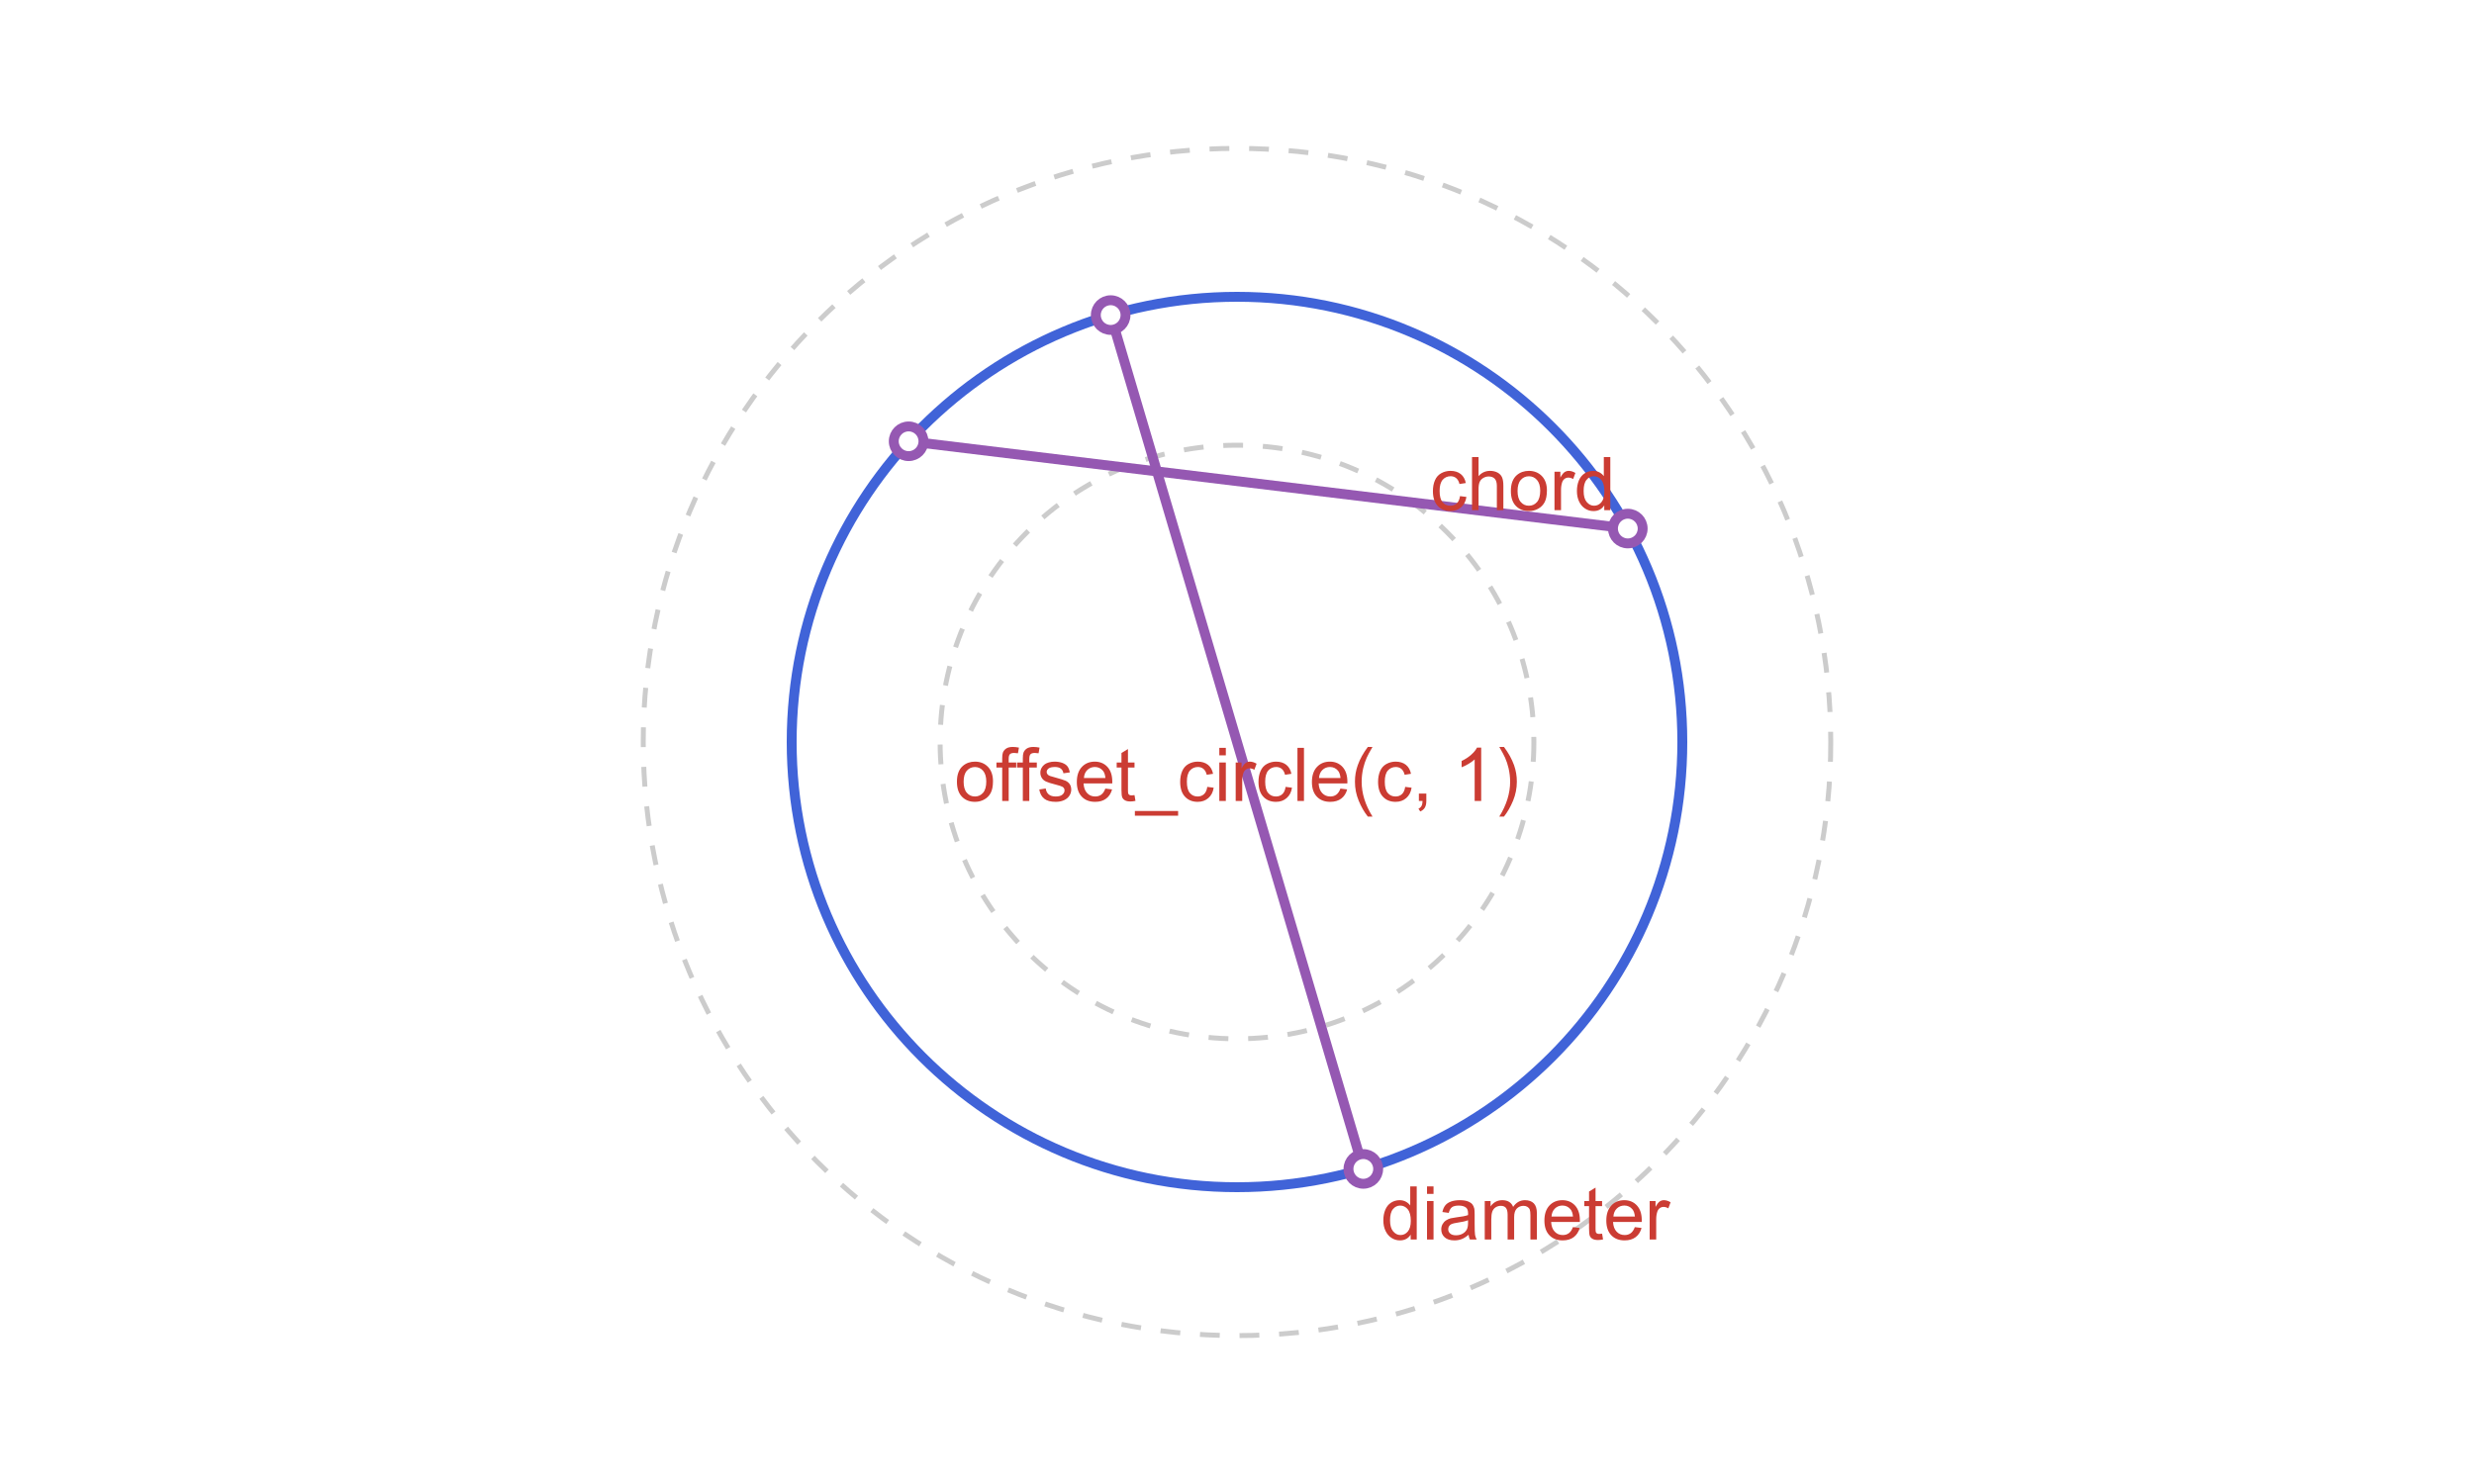
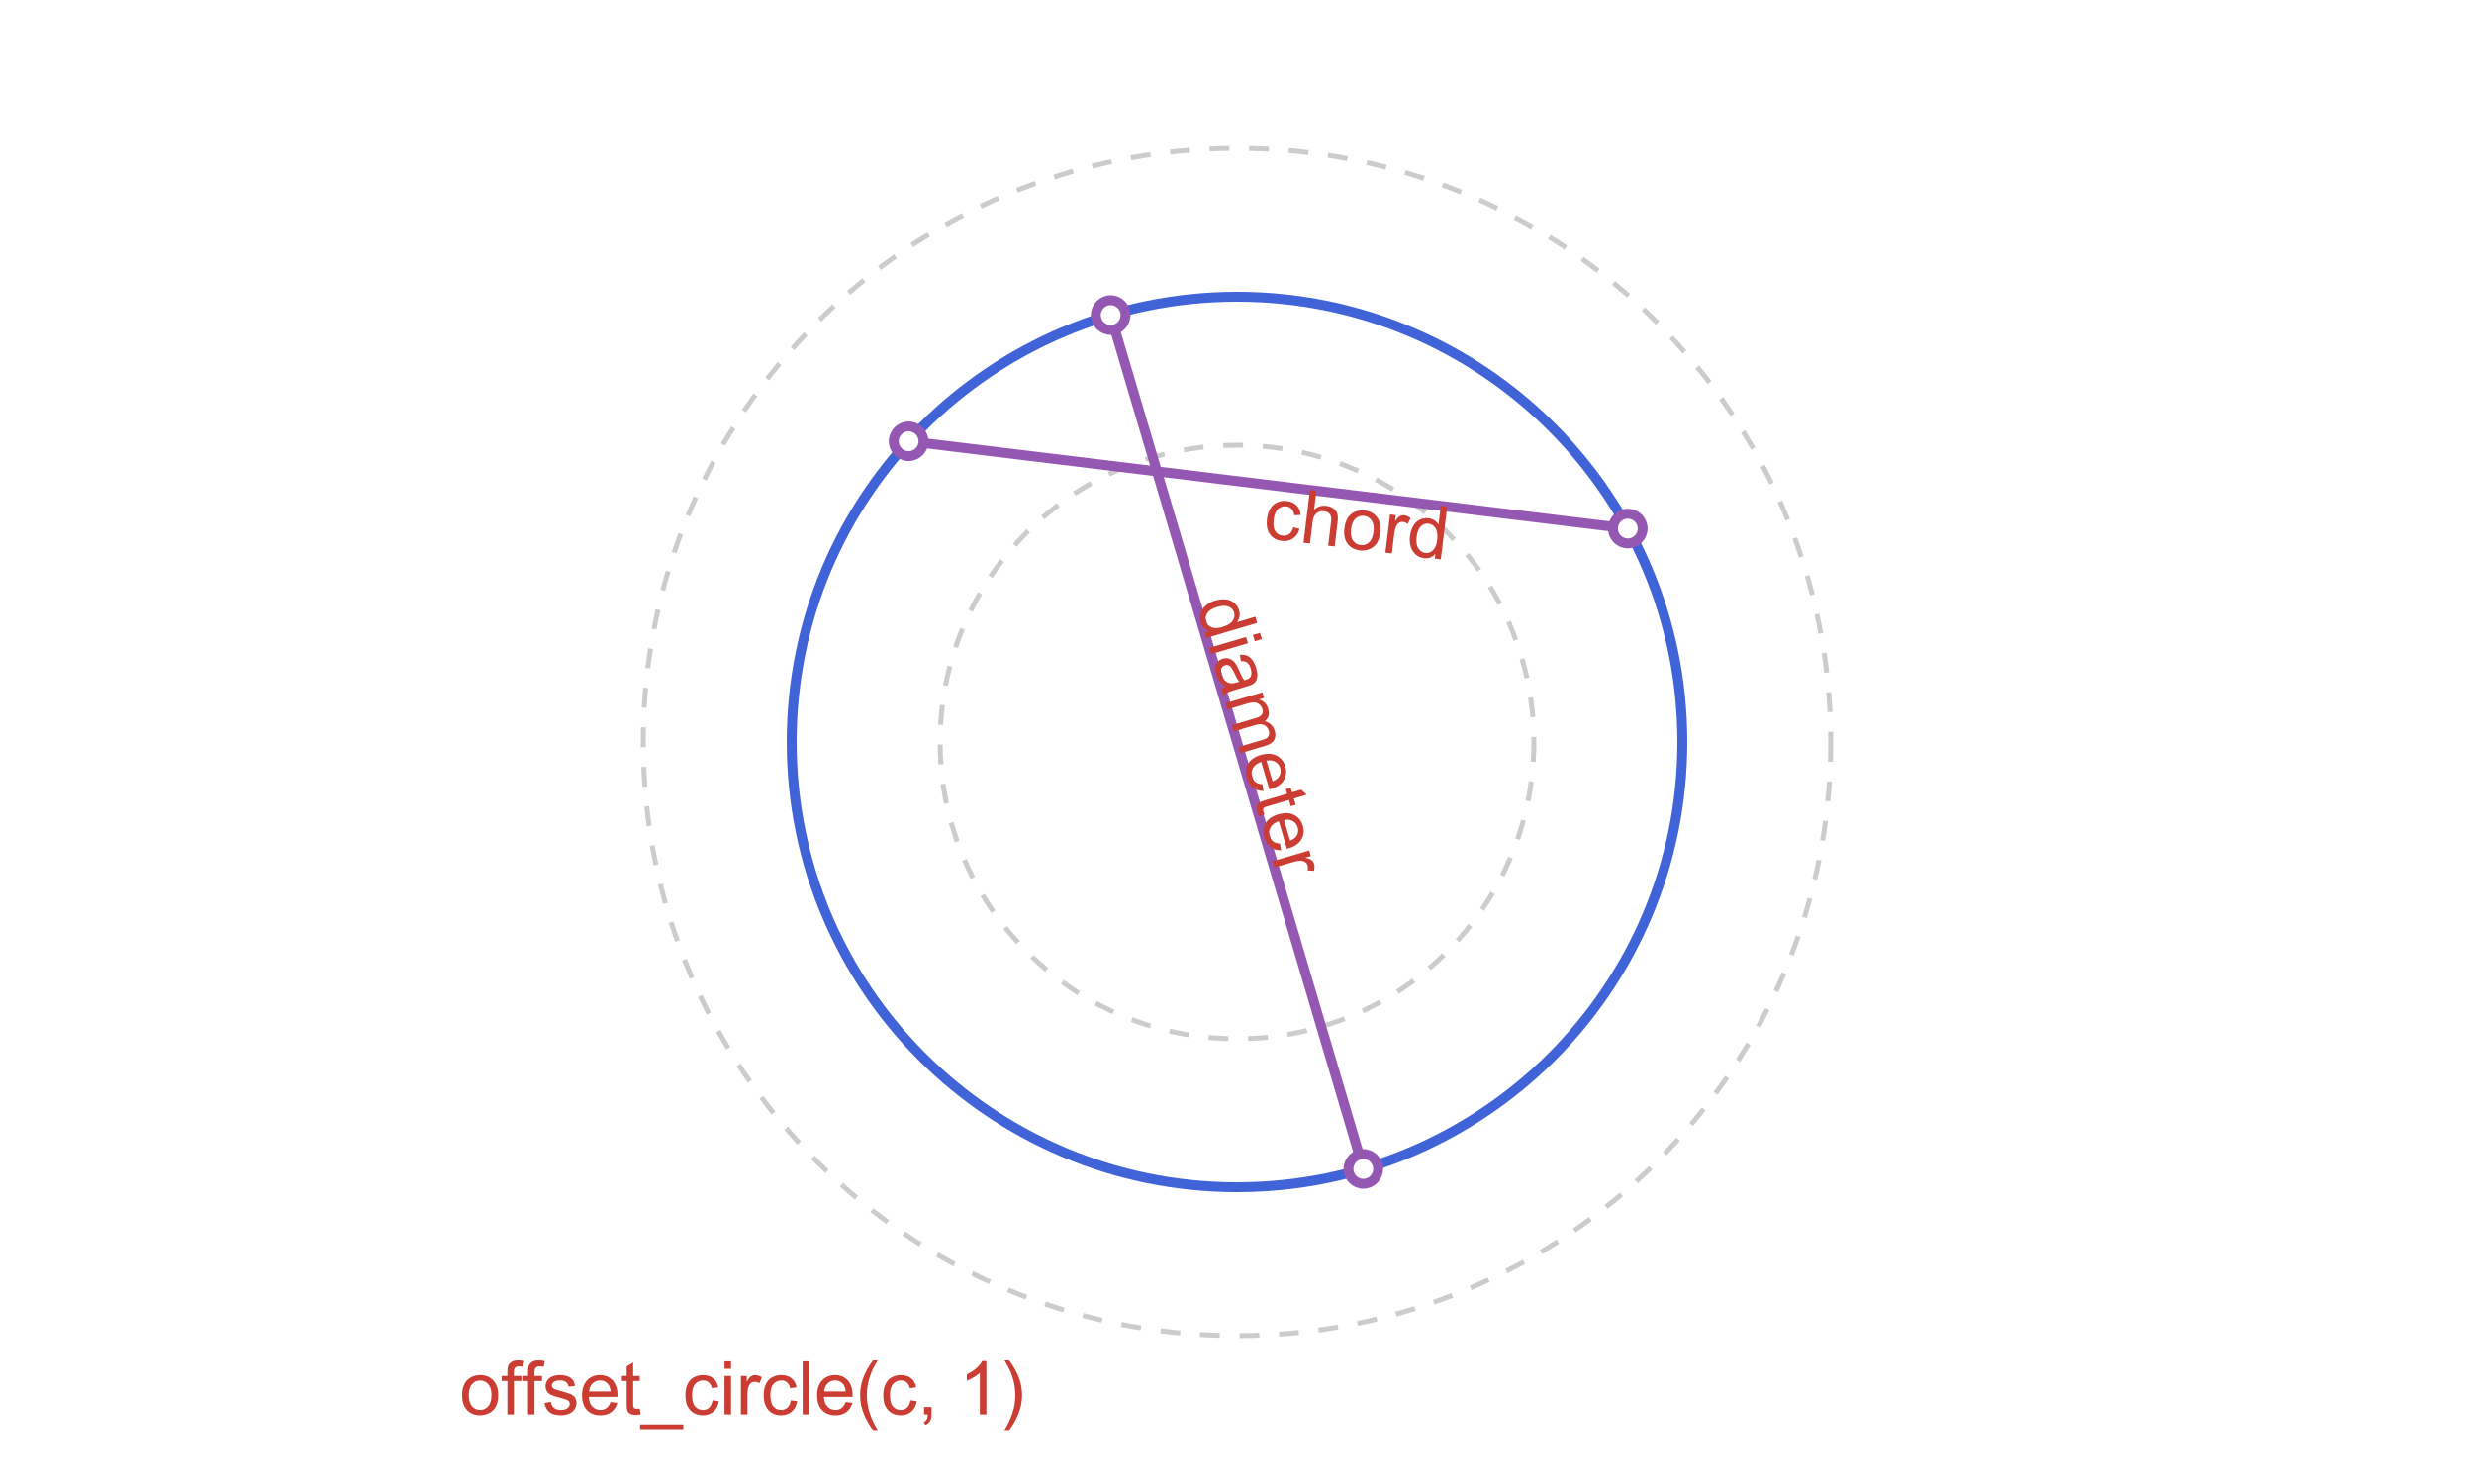
<svg xmlns="http://www.w3.org/2000/svg" xmlns:xlink="http://www.w3.org/1999/xlink" width="500" height="300" viewBox="0 0 500 300">
  <defs>
    <g>
      <g id="glyph-0-0">
+         <path d="M 6.363 -2.098 L 7.629 -1.773 C 7.379 -0.902 6.934 -0.254 6.297 0.176 C 5.652 0.605 4.91 0.77 4.074 0.672 C 3.012 0.543 2.203 0.098 1.648 -0.672 C 1.086 -1.441 0.887 -2.473 1.047 -3.762 C 1.145 -4.594 1.371 -5.305 1.727 -5.898 C 2.074 -6.488 2.551 -6.906 3.156 -7.152 C 3.758 -7.395 4.391 -7.477 5.059 -7.398 C 5.895 -7.293 6.555 -6.996 7.039 -6.512 C 7.516 -6.02 7.785 -5.379 7.844 -4.582 L 6.551 -4.539 C 6.488 -5.07 6.32 -5.488 6.047 -5.789 C 5.77 -6.086 5.414 -6.262 4.98 -6.316 C 4.32 -6.395 3.754 -6.223 3.285 -5.801 C 2.812 -5.379 2.516 -4.656 2.395 -3.633 C 2.266 -2.594 2.375 -1.816 2.719 -1.301 C 3.059 -0.781 3.547 -0.48 4.188 -0.406 C 4.699 -0.34 5.148 -0.445 5.531 -0.723 C 5.914 -0.992 6.191 -1.453 6.363 -2.098 Z M 6.363 -2.098 " />
+       </g>
+       <g id="glyph-0-1">
+         <path d="M 0.98 0.121 L 2.277 -10.539 L 3.586 -10.383 L 3.121 -6.555 C 3.812 -7.188 4.625 -7.449 5.562 -7.336 C 6.129 -7.266 6.613 -7.09 7.008 -6.816 C 7.402 -6.535 7.664 -6.188 7.801 -5.773 C 7.934 -5.352 7.957 -4.766 7.863 -4.012 L 7.27 0.883 L 5.961 0.723 L 6.555 -4.168 C 6.633 -4.82 6.551 -5.316 6.305 -5.648 C 6.055 -5.98 5.672 -6.176 5.156 -6.242 C 4.766 -6.285 4.387 -6.23 4.023 -6.074 C 3.656 -5.914 3.379 -5.672 3.195 -5.344 C 3.004 -5.016 2.875 -4.547 2.805 -3.945 L 2.289 0.277 Z M 0.98 0.121 " />
+       </g>
+       <g id="glyph-0-2">
+         <path d="M 0.965 -3.801 C 1.133 -5.227 1.66 -6.238 2.543 -6.832 C 3.273 -7.324 4.117 -7.512 5.074 -7.398 C 6.137 -7.266 6.961 -6.812 7.551 -6.035 C 8.137 -5.258 8.355 -4.254 8.211 -3.031 C 8.086 -2.035 7.844 -1.273 7.48 -0.742 C 7.109 -0.207 6.621 0.18 6.016 0.426 C 5.406 0.672 4.766 0.754 4.094 0.676 C 3.012 0.539 2.18 0.09 1.598 -0.684 C 1.016 -1.453 0.805 -2.492 0.965 -3.801 Z M 2.309 -3.637 C 2.188 -2.645 2.312 -1.879 2.684 -1.336 C 3.055 -0.789 3.566 -0.477 4.227 -0.402 C 4.871 -0.32 5.441 -0.5 5.934 -0.945 C 6.422 -1.383 6.73 -2.113 6.859 -3.129 C 6.973 -4.082 6.844 -4.832 6.469 -5.379 C 6.094 -5.922 5.582 -6.23 4.941 -6.312 C 4.285 -6.391 3.715 -6.215 3.223 -5.777 C 2.73 -5.34 2.426 -4.625 2.309 -3.637 Z M 2.309 -3.637 " />
+       </g>
+       <g id="glyph-0-3">
+         <path d="M 0.969 0.117 L 1.906 -7.605 L 3.082 -7.461 L 2.941 -6.289 C 3.309 -6.797 3.629 -7.125 3.902 -7.273 C 4.176 -7.414 4.465 -7.469 4.777 -7.434 C 5.215 -7.375 5.648 -7.18 6.07 -6.848 L 5.473 -5.688 C 5.176 -5.914 4.867 -6.047 4.547 -6.09 C 4.258 -6.121 3.988 -6.066 3.742 -5.922 C 3.492 -5.777 3.301 -5.559 3.172 -5.266 C 2.965 -4.816 2.832 -4.316 2.766 -3.766 L 2.277 0.277 Z M 0.969 0.117 " />
+       </g>
+       <g id="glyph-0-4">
+         <path d="M 5.992 0.727 L 6.109 -0.246 C 5.523 0.457 4.758 0.75 3.812 0.641 C 3.191 0.562 2.645 0.328 2.172 -0.074 C 1.695 -0.477 1.352 -1 1.145 -1.641 C 0.934 -2.281 0.879 -2.996 0.977 -3.793 C 1.066 -4.559 1.281 -5.242 1.617 -5.844 C 1.949 -6.438 2.391 -6.871 2.949 -7.145 C 3.5 -7.414 4.094 -7.512 4.73 -7.438 C 5.191 -7.375 5.594 -7.227 5.938 -6.992 C 6.273 -6.75 6.539 -6.461 6.734 -6.117 L 7.199 -9.941 L 8.5 -9.785 L 7.207 0.875 Z M 2.32 -3.629 C 2.199 -2.637 2.316 -1.871 2.676 -1.332 C 3.031 -0.789 3.496 -0.488 4.066 -0.422 C 4.637 -0.352 5.148 -0.523 5.605 -0.945 C 6.062 -1.359 6.352 -2.051 6.469 -3.016 C 6.594 -4.07 6.48 -4.871 6.137 -5.414 C 5.785 -5.957 5.316 -6.266 4.723 -6.34 C 4.141 -6.41 3.625 -6.23 3.18 -5.805 C 2.73 -5.375 2.445 -4.648 2.32 -3.629 Z M 2.32 -3.629 " />
+       </g>
+       <g id="glyph-1-0">
+         <path d="M 1.711 5.789 L 2.652 5.508 C 1.77 5.254 1.195 4.668 0.926 3.75 C 0.75 3.156 0.75 2.559 0.934 1.965 C 1.109 1.367 1.453 0.848 1.961 0.402 C 2.465 -0.047 3.102 -0.383 3.867 -0.609 C 4.609 -0.828 5.32 -0.902 6.004 -0.836 C 6.68 -0.766 7.254 -0.531 7.727 -0.133 C 8.195 0.27 8.523 0.773 8.707 1.391 C 8.84 1.836 8.863 2.266 8.777 2.672 C 8.691 3.078 8.527 3.438 8.289 3.75 L 11.984 2.656 L 12.355 3.914 L 2.059 6.961 Z M 4.254 0.691 C 3.297 0.973 2.641 1.383 2.289 1.926 C 1.934 2.469 1.836 3.016 2 3.562 C 2.16 4.113 2.527 4.516 3.094 4.77 C 3.66 5.02 4.406 5.008 5.336 4.738 C 6.355 4.434 7.047 4.016 7.406 3.484 C 7.766 2.949 7.859 2.395 7.695 1.816 C 7.523 1.254 7.156 0.852 6.59 0.613 C 6.016 0.367 5.238 0.395 4.254 0.691 Z M 4.254 0.691 " />
+       </g>
+       <g id="glyph-1-1">
+         <path d="M 9.125 -1.66 L 10.578 -2.09 L 10.953 -0.828 L 9.5 -0.395 Z M 0.281 0.957 L 7.742 -1.25 L 8.117 0.012 L 0.656 2.219 Z M 0.281 0.957 " />
+       </g>
+       <g id="glyph-1-2">
+         <path d="M 2.641 5.543 C 2.102 5.191 1.688 4.82 1.398 4.438 C 1.105 4.051 0.887 3.613 0.738 3.117 C 0.496 2.297 0.508 1.605 0.781 1.051 C 1.047 0.488 1.496 0.121 2.121 -0.062 C 2.484 -0.168 2.84 -0.184 3.195 -0.105 C 3.543 -0.031 3.852 0.113 4.113 0.328 C 4.375 0.543 4.602 0.805 4.797 1.117 C 4.934 1.344 5.109 1.699 5.32 2.184 C 5.742 3.164 6.109 3.871 6.422 4.309 C 6.594 4.258 6.703 4.23 6.754 4.219 C 7.266 4.066 7.594 3.84 7.738 3.539 C 7.926 3.129 7.926 2.605 7.738 1.973 C 7.562 1.375 7.328 0.965 7.039 0.746 C 6.742 0.52 6.312 0.422 5.746 0.445 L 5.551 -0.84 C 6.105 -0.879 6.586 -0.82 6.992 -0.664 C 7.391 -0.5 7.754 -0.207 8.074 0.23 C 8.395 0.66 8.648 1.199 8.84 1.844 C 9.027 2.48 9.105 3.02 9.074 3.465 C 9.039 3.902 8.938 4.25 8.77 4.508 C 8.594 4.758 8.348 4.977 8.027 5.156 C 7.824 5.262 7.441 5.398 6.879 5.566 L 5.191 6.062 C 4.016 6.41 3.277 6.656 2.984 6.805 C 2.688 6.945 2.422 7.141 2.188 7.387 L 1.797 6.066 C 2.016 5.855 2.297 5.684 2.641 5.543 Z M 5.434 4.602 C 5.105 4.195 4.742 3.555 4.344 2.68 C 4.109 2.18 3.918 1.84 3.762 1.652 C 3.605 1.465 3.418 1.336 3.203 1.273 C 2.988 1.207 2.773 1.211 2.555 1.277 C 2.215 1.375 1.969 1.582 1.824 1.906 C 1.672 2.227 1.672 2.637 1.82 3.129 C 1.961 3.613 2.195 4.012 2.523 4.332 C 2.848 4.645 3.223 4.84 3.645 4.91 C 3.969 4.961 4.41 4.902 4.969 4.738 Z M 5.434 4.602 " />
+       </g>
+       <g id="glyph-1-3">
+         <path d="M 0.281 0.949 L 7.738 -1.258 L 8.074 -0.129 L 7.027 0.184 C 7.457 0.305 7.844 0.531 8.184 0.855 C 8.52 1.176 8.762 1.586 8.91 2.086 C 9.07 2.637 9.09 3.121 8.969 3.543 C 8.84 3.961 8.594 4.305 8.227 4.578 C 9.273 4.906 9.934 5.547 10.215 6.496 C 10.43 7.234 10.395 7.863 10.105 8.383 C 9.812 8.898 9.242 9.285 8.391 9.539 L 3.27 11.055 L 2.898 9.797 L 7.598 8.406 C 8.102 8.254 8.453 8.105 8.652 7.961 C 8.848 7.809 8.984 7.605 9.059 7.355 C 9.129 7.098 9.121 6.828 9.039 6.539 C 8.879 6.012 8.574 5.625 8.125 5.387 C 7.672 5.141 7.062 5.133 6.301 5.363 L 1.965 6.645 L 1.59 5.379 L 6.438 3.945 C 6.996 3.773 7.387 3.547 7.609 3.262 C 7.828 2.969 7.871 2.59 7.734 2.129 C 7.625 1.77 7.434 1.469 7.16 1.223 C 6.883 0.977 6.543 0.84 6.145 0.809 C 5.742 0.777 5.203 0.863 4.523 1.066 L 0.656 2.211 Z M 0.281 0.949 " />
+       </g>
+       <g id="glyph-1-4">
+         <path d="M 4.191 5.344 L 4.418 6.699 C 3.59 6.715 2.883 6.508 2.301 6.078 C 1.711 5.641 1.289 4.992 1.039 4.129 C 0.711 3.035 0.793 2.07 1.277 1.234 C 1.762 0.398 2.609 -0.195 3.82 -0.559 C 5.074 -0.926 6.141 -0.891 7.027 -0.453 C 7.91 -0.012 8.508 0.719 8.812 1.754 C 9.109 2.746 9.012 3.664 8.52 4.5 C 8.027 5.332 7.164 5.93 5.934 6.297 C 5.855 6.316 5.742 6.348 5.594 6.387 L 3.949 0.824 C 3.145 1.109 2.586 1.527 2.273 2.074 C 1.961 2.621 1.895 3.203 2.078 3.828 C 2.215 4.289 2.453 4.648 2.797 4.906 C 3.133 5.16 3.598 5.309 4.191 5.344 Z M 5.008 0.59 L 6.242 4.754 C 6.848 4.508 7.273 4.211 7.512 3.859 C 7.879 3.309 7.965 2.715 7.777 2.074 C 7.602 1.492 7.266 1.059 6.762 0.781 C 6.254 0.5 5.668 0.438 5.008 0.59 Z M 5.008 0.59 " />
+       </g>
+       <g id="glyph-1-5">
+         <path d="M 2.227 3.375 L 1.164 3.887 C 0.98 3.551 0.848 3.246 0.77 2.965 C 0.629 2.504 0.598 2.125 0.672 1.832 C 0.738 1.535 0.875 1.301 1.086 1.129 C 1.289 0.953 1.773 0.754 2.535 0.535 L 6.824 -0.734 L 6.551 -1.664 L 7.535 -1.953 L 7.809 -1.027 L 9.656 -1.574 L 10.785 -0.539 L 8.18 0.23 L 8.555 1.5 L 7.574 1.793 L 7.195 0.523 L 2.836 1.812 C 2.473 1.914 2.246 2.004 2.156 2.082 C 2.066 2.152 2.004 2.25 1.977 2.371 C 1.941 2.488 1.957 2.641 2.016 2.832 C 2.055 2.969 2.125 3.152 2.227 3.375 Z M 2.227 3.375 " />
+       </g>
+       <g id="glyph-1-6">
+         <path d="M 0.277 0.934 L 7.734 -1.273 L 8.07 -0.133 L 6.941 0.199 C 7.555 0.332 7.98 0.496 8.223 0.695 C 8.461 0.887 8.629 1.133 8.719 1.43 C 8.844 1.855 8.836 2.328 8.695 2.852 L 7.395 2.762 C 7.484 2.395 7.484 2.059 7.395 1.754 C 7.309 1.473 7.148 1.25 6.922 1.082 C 6.688 0.91 6.414 0.82 6.094 0.816 C 5.602 0.805 5.086 0.883 4.555 1.043 L 0.648 2.199 Z M 0.277 0.934 " />
+       </g>
+       <g id="glyph-2-0">
+         <path d="M 0.5 -3.891 C 0.496 -5.328 0.898 -6.395 1.699 -7.09 C 2.367 -7.664 3.18 -7.949 4.145 -7.953 C 5.211 -7.949 6.086 -7.602 6.766 -6.902 C 7.441 -6.199 7.781 -5.23 7.785 -4 C 7.781 -2.996 7.629 -2.207 7.332 -1.637 C 7.027 -1.059 6.594 -0.613 6.023 -0.301 C 5.449 0.02 4.82 0.176 4.145 0.176 C 3.051 0.176 2.172 -0.172 1.504 -0.871 C 0.832 -1.566 0.496 -2.574 0.5 -3.891 Z M 1.852 -3.891 C 1.852 -2.891 2.066 -2.141 2.504 -1.648 C 2.934 -1.148 3.48 -0.902 4.145 -0.906 C 4.793 -0.902 5.34 -1.152 5.777 -1.652 C 6.211 -2.152 6.426 -2.91 6.43 -3.934 C 6.426 -4.891 6.207 -5.621 5.773 -6.117 C 5.336 -6.613 4.793 -6.859 4.145 -6.863 C 3.48 -6.859 2.934 -6.613 2.504 -6.121 C 2.066 -5.625 1.852 -4.883 1.852 -3.891 Z M 1.852 -3.891 " />
+       </g>
+       <g id="glyph-2-1">
+         <path d="M 1.305 0 L 1.305 -6.754 L 0.141 -6.754 L 0.141 -7.777 L 1.305 -7.777 L 1.305 -8.605 C 1.301 -9.125 1.348 -9.512 1.441 -9.77 C 1.566 -10.105 1.789 -10.383 2.113 -10.602 C 2.43 -10.812 2.879 -10.922 3.457 -10.922 C 3.828 -10.922 4.238 -10.875 4.688 -10.789 L 4.488 -9.641 C 4.215 -9.684 3.957 -9.707 3.715 -9.711 C 3.312 -9.707 3.027 -9.621 2.863 -9.453 C 2.695 -9.281 2.613 -8.965 2.613 -8.496 L 2.613 -7.777 L 4.133 -7.777 L 4.133 -6.754 L 2.613 -6.754 L 2.613 0 Z M 1.305 0 " />
+       </g>
+       <g id="glyph-2-2">
+         <path d="M 0.461 -2.32 L 1.766 -2.527 C 1.836 -2 2.039 -1.602 2.375 -1.324 C 2.707 -1.043 3.176 -0.902 3.781 -0.906 C 4.383 -0.902 4.832 -1.027 5.125 -1.277 C 5.418 -1.523 5.566 -1.812 5.566 -2.145 C 5.566 -2.441 5.438 -2.676 5.18 -2.848 C 4.996 -2.965 4.547 -3.113 3.832 -3.297 C 2.863 -3.539 2.191 -3.75 1.816 -3.93 C 1.441 -4.105 1.156 -4.352 0.969 -4.668 C 0.773 -4.98 0.68 -5.328 0.68 -5.711 C 0.68 -6.059 0.758 -6.379 0.918 -6.676 C 1.074 -6.965 1.289 -7.211 1.566 -7.414 C 1.77 -7.562 2.051 -7.691 2.406 -7.797 C 2.758 -7.898 3.137 -7.949 3.547 -7.953 C 4.152 -7.949 4.688 -7.863 5.152 -7.688 C 5.609 -7.512 5.949 -7.273 6.172 -6.977 C 6.391 -6.676 6.543 -6.273 6.629 -5.773 L 5.34 -5.594 C 5.277 -5.992 5.109 -6.305 4.828 -6.531 C 4.547 -6.754 4.148 -6.867 3.641 -6.871 C 3.031 -6.867 2.602 -6.766 2.344 -6.57 C 2.086 -6.367 1.957 -6.133 1.957 -5.867 C 1.957 -5.691 2.008 -5.539 2.117 -5.406 C 2.219 -5.262 2.387 -5.145 2.621 -5.055 C 2.75 -5.004 3.141 -4.891 3.785 -4.719 C 4.719 -4.465 5.367 -4.262 5.738 -4.105 C 6.105 -3.945 6.395 -3.715 6.605 -3.414 C 6.812 -3.109 6.918 -2.734 6.922 -2.285 C 6.918 -1.844 6.789 -1.43 6.535 -1.043 C 6.277 -0.652 5.91 -0.352 5.426 -0.141 C 4.941 0.07 4.395 0.176 3.785 0.176 C 2.773 0.176 2 -0.031 1.473 -0.453 C 0.941 -0.871 0.605 -1.496 0.461 -2.32 Z M 0.461 -2.32 " />
+       </g>
+       <g id="glyph-2-3">
+         <path d="M 6.312 -2.504 L 7.676 -2.336 C 7.457 -1.535 7.059 -0.918 6.48 -0.48 C 5.898 -0.043 5.156 0.176 4.254 0.176 C 3.113 0.176 2.211 -0.172 1.547 -0.875 C 0.883 -1.57 0.551 -2.555 0.551 -3.824 C 0.551 -5.129 0.887 -6.145 1.559 -6.867 C 2.23 -7.59 3.105 -7.949 4.184 -7.953 C 5.223 -7.949 6.07 -7.598 6.73 -6.891 C 7.387 -6.18 7.715 -5.184 7.719 -3.902 C 7.715 -3.824 7.715 -3.707 7.711 -3.551 L 1.91 -3.551 C 1.957 -2.695 2.199 -2.039 2.637 -1.586 C 3.07 -1.129 3.609 -0.902 4.262 -0.906 C 4.742 -0.902 5.156 -1.031 5.5 -1.289 C 5.84 -1.543 6.109 -1.945 6.312 -2.504 Z M 1.984 -4.637 L 6.328 -4.637 C 6.27 -5.285 6.102 -5.777 5.828 -6.109 C 5.406 -6.613 4.863 -6.867 4.195 -6.871 C 3.59 -6.867 3.078 -6.664 2.668 -6.262 C 2.254 -5.855 2.027 -5.312 1.984 -4.637 Z M 1.984 -4.637 " />
+       </g>
+       <g id="glyph-2-4">
+         <path d="M 3.867 -1.18 L 4.059 -0.016 C 3.684 0.062 3.352 0.098 3.062 0.102 C 2.582 0.098 2.211 0.027 1.949 -0.125 C 1.684 -0.273 1.496 -0.473 1.391 -0.719 C 1.281 -0.965 1.23 -1.484 1.23 -2.277 L 1.23 -6.754 L 0.266 -6.754 L 0.266 -7.777 L 1.23 -7.777 L 1.23 -9.703 L 2.543 -10.496 L 2.543 -7.777 L 3.867 -7.777 L 3.867 -6.754 L 2.543 -6.754 L 2.543 -2.203 C 2.543 -1.828 2.562 -1.586 2.609 -1.48 C 2.652 -1.371 2.73 -1.285 2.836 -1.223 C 2.941 -1.156 3.09 -1.125 3.289 -1.129 C 3.43 -1.125 3.625 -1.141 3.867 -1.18 Z M 3.867 -1.18 " />
+       </g>
+       <g id="glyph-2-5">
+         <path d="M -0.227 2.98 L -0.227 2.027 L 8.512 2.027 L 8.512 2.98 Z M -0.227 2.98 " />
+       </g>
+       <g id="glyph-2-6">
        <path d="M 6.062 -2.848 L 7.359 -2.68 C 7.219 -1.781 6.855 -1.082 6.273 -0.582 C 5.688 -0.074 4.973 0.176 4.125 0.176 C 3.059 0.176 2.199 -0.172 1.555 -0.867 C 0.906 -1.562 0.586 -2.559 0.586 -3.859 C 0.586 -4.699 0.723 -5.434 1.004 -6.062 C 1.277 -6.691 1.703 -7.164 2.273 -7.48 C 2.844 -7.793 3.461 -7.949 4.133 -7.953 C 4.973 -7.949 5.664 -7.738 6.203 -7.312 C 6.738 -6.883 7.082 -6.273 7.234 -5.492 L 5.953 -5.297 C 5.832 -5.816 5.613 -6.207 5.305 -6.473 C 4.992 -6.734 4.621 -6.867 4.184 -6.871 C 3.52 -6.867 2.977 -6.629 2.562 -6.156 C 2.145 -5.676 1.938 -4.922 1.941 -3.898 C 1.938 -2.848 2.137 -2.09 2.539 -1.617 C 2.938 -1.141 3.461 -0.902 4.109 -0.906 C 4.625 -0.902 5.059 -1.062 5.406 -1.383 C 5.75 -1.699 5.969 -2.188 6.062 -2.848 Z M 6.062 -2.848 " />
      </g>
-       <g id="glyph-0-1">
-         <path d="M 0.988 0 L 0.988 -10.738 L 2.309 -10.738 L 2.309 -6.883 C 2.922 -7.594 3.695 -7.949 4.637 -7.953 C 5.207 -7.949 5.707 -7.836 6.137 -7.613 C 6.559 -7.383 6.863 -7.07 7.047 -6.672 C 7.23 -6.27 7.324 -5.688 7.324 -4.93 L 7.324 0 L 6.008 0 L 6.008 -4.93 C 6.004 -5.586 5.863 -6.066 5.578 -6.367 C 5.289 -6.668 4.883 -6.82 4.367 -6.82 C 3.973 -6.82 3.605 -6.719 3.262 -6.516 C 2.914 -6.312 2.668 -6.035 2.527 -5.691 C 2.379 -5.34 2.309 -4.863 2.309 -4.254 L 2.309 0 Z M 0.988 0 " />
+       <g id="glyph-2-7">
+         <path d="M 0.996 -9.223 L 0.996 -10.738 L 2.312 -10.738 L 2.312 -9.223 Z M 0.996 0 L 0.996 -7.777 L 2.312 -7.777 L 2.312 0 Z M 0.996 0 " />
      </g>
-       <g id="glyph-0-2">
-         <path d="M 0.5 -3.891 C 0.496 -5.328 0.898 -6.395 1.699 -7.09 C 2.367 -7.664 3.18 -7.949 4.145 -7.953 C 5.211 -7.949 6.086 -7.602 6.766 -6.902 C 7.441 -6.199 7.781 -5.23 7.785 -4 C 7.781 -2.996 7.629 -2.207 7.332 -1.637 C 7.027 -1.059 6.594 -0.613 6.023 -0.301 C 5.449 0.02 4.82 0.176 4.145 0.176 C 3.051 0.176 2.172 -0.172 1.504 -0.871 C 0.832 -1.566 0.496 -2.574 0.5 -3.891 Z M 1.852 -3.891 C 1.852 -2.891 2.066 -2.141 2.504 -1.648 C 2.934 -1.148 3.48 -0.902 4.145 -0.906 C 4.793 -0.902 5.34 -1.152 5.777 -1.652 C 6.211 -2.152 6.426 -2.91 6.43 -3.934 C 6.426 -4.891 6.207 -5.621 5.773 -6.117 C 5.336 -6.613 4.793 -6.859 4.145 -6.863 C 3.48 -6.859 2.934 -6.613 2.504 -6.121 C 2.066 -5.625 1.852 -4.883 1.852 -3.891 Z M 1.852 -3.891 " />
-       </g>
-       <g id="glyph-0-3">
+       <g id="glyph-2-8">
        <path d="M 0.973 0 L 0.973 -7.777 L 2.16 -7.777 L 2.16 -6.598 C 2.461 -7.148 2.738 -7.512 2.996 -7.688 C 3.25 -7.863 3.535 -7.949 3.844 -7.953 C 4.289 -7.949 4.738 -7.809 5.199 -7.531 L 4.746 -6.305 C 4.422 -6.496 4.098 -6.59 3.781 -6.594 C 3.488 -6.59 3.23 -6.504 3.004 -6.332 C 2.773 -6.156 2.609 -5.914 2.512 -5.609 C 2.363 -5.137 2.289 -4.625 2.293 -4.07 L 2.293 0 Z M 0.973 0 " />
      </g>
-       <g id="glyph-0-4">
-         <path d="M 6.035 0 L 6.035 -0.98 C 5.543 -0.207 4.816 0.176 3.859 0.176 C 3.238 0.176 2.668 0.008 2.148 -0.336 C 1.629 -0.676 1.227 -1.156 0.941 -1.77 C 0.652 -2.379 0.508 -3.082 0.512 -3.883 C 0.508 -4.656 0.637 -5.359 0.898 -5.996 C 1.156 -6.625 1.547 -7.109 2.066 -7.449 C 2.582 -7.781 3.16 -7.949 3.801 -7.953 C 4.266 -7.949 4.684 -7.852 5.051 -7.656 C 5.418 -7.457 5.715 -7.199 5.945 -6.883 L 5.945 -10.738 L 7.258 -10.738 L 7.258 0 Z M 1.867 -3.883 C 1.863 -2.883 2.074 -2.137 2.496 -1.645 C 2.918 -1.148 3.414 -0.902 3.984 -0.906 C 4.559 -0.902 5.047 -1.137 5.453 -1.613 C 5.855 -2.082 6.059 -2.805 6.059 -3.773 C 6.059 -4.836 5.852 -5.613 5.441 -6.113 C 5.031 -6.609 4.527 -6.859 3.926 -6.863 C 3.34 -6.859 2.848 -6.621 2.457 -6.145 C 2.059 -5.664 1.863 -4.91 1.867 -3.883 Z M 1.867 -3.883 " />
-       </g>
-       <g id="glyph-0-5">
-         <path d="M 0.996 -9.223 L 0.996 -10.738 L 2.312 -10.738 L 2.312 -9.223 Z M 0.996 0 L 0.996 -7.777 L 2.312 -7.777 L 2.312 0 Z M 0.996 0 " />
-       </g>
-       <g id="glyph-0-6">
-         <path d="M 6.062 -0.961 C 5.574 -0.543 5.105 -0.246 4.652 -0.078 C 4.199 0.094 3.715 0.176 3.199 0.176 C 2.344 0.176 1.688 -0.031 1.23 -0.449 C 0.77 -0.867 0.539 -1.402 0.543 -2.051 C 0.539 -2.43 0.625 -2.777 0.801 -3.094 C 0.973 -3.406 1.199 -3.656 1.484 -3.852 C 1.762 -4.039 2.078 -4.184 2.43 -4.285 C 2.688 -4.348 3.078 -4.414 3.602 -4.484 C 4.664 -4.605 5.449 -4.758 5.953 -4.938 C 5.957 -5.113 5.957 -5.227 5.961 -5.281 C 5.957 -5.812 5.836 -6.191 5.59 -6.414 C 5.25 -6.711 4.746 -6.859 4.086 -6.863 C 3.461 -6.859 3.004 -6.75 2.711 -6.535 C 2.414 -6.316 2.195 -5.934 2.059 -5.383 L 0.77 -5.559 C 0.883 -6.109 1.078 -6.555 1.348 -6.895 C 1.613 -7.234 2 -7.496 2.512 -7.68 C 3.016 -7.859 3.605 -7.949 4.277 -7.953 C 4.941 -7.949 5.48 -7.871 5.895 -7.719 C 6.309 -7.559 6.613 -7.363 6.812 -7.129 C 7.004 -6.891 7.141 -6.594 7.223 -6.234 C 7.266 -6.008 7.289 -5.602 7.289 -5.016 L 7.289 -3.258 C 7.289 -2.031 7.316 -1.254 7.371 -0.934 C 7.426 -0.605 7.535 -0.297 7.703 0 L 6.328 0 C 6.191 -0.273 6.102 -0.594 6.062 -0.961 Z M 5.953 -3.902 C 5.477 -3.707 4.758 -3.539 3.801 -3.406 C 3.258 -3.324 2.875 -3.238 2.648 -3.141 C 2.422 -3.043 2.246 -2.898 2.129 -2.711 C 2.004 -2.52 1.945 -2.312 1.949 -2.086 C 1.945 -1.734 2.078 -1.441 2.348 -1.207 C 2.609 -0.973 3 -0.855 3.516 -0.855 C 4.023 -0.855 4.473 -0.965 4.871 -1.188 C 5.262 -1.41 5.555 -1.715 5.742 -2.102 C 5.883 -2.395 5.953 -2.836 5.953 -3.422 Z M 5.953 -3.902 " />
-       </g>
-       <g id="glyph-0-7">
-         <path d="M 0.988 0 L 0.988 -7.777 L 2.168 -7.777 L 2.168 -6.688 C 2.41 -7.062 2.734 -7.371 3.141 -7.605 C 3.547 -7.836 4.008 -7.949 4.527 -7.953 C 5.102 -7.949 5.574 -7.832 5.941 -7.594 C 6.309 -7.352 6.566 -7.016 6.723 -6.594 C 7.336 -7.496 8.137 -7.949 9.125 -7.953 C 9.891 -7.949 10.484 -7.738 10.902 -7.312 C 11.316 -6.883 11.523 -6.223 11.527 -5.34 L 11.527 0 L 10.219 0 L 10.219 -4.898 C 10.219 -5.426 10.176 -5.805 10.09 -6.039 C 10.004 -6.27 9.848 -6.457 9.625 -6.598 C 9.398 -6.738 9.133 -6.809 8.832 -6.812 C 8.281 -6.809 7.828 -6.625 7.469 -6.266 C 7.105 -5.898 6.926 -5.316 6.93 -4.52 L 6.93 0 L 5.609 0 L 5.609 -5.055 C 5.605 -5.637 5.5 -6.074 5.285 -6.371 C 5.07 -6.66 4.719 -6.809 4.234 -6.812 C 3.859 -6.809 3.516 -6.711 3.203 -6.52 C 2.887 -6.32 2.66 -6.035 2.52 -5.66 C 2.379 -5.285 2.309 -4.742 2.309 -4.035 L 2.309 0 Z M 0.988 0 " />
-       </g>
-       <g id="glyph-0-8">
-         <path d="M 6.312 -2.504 L 7.676 -2.336 C 7.457 -1.535 7.059 -0.918 6.48 -0.48 C 5.898 -0.043 5.156 0.176 4.254 0.176 C 3.113 0.176 2.211 -0.172 1.547 -0.875 C 0.883 -1.57 0.551 -2.555 0.551 -3.824 C 0.551 -5.129 0.887 -6.145 1.559 -6.867 C 2.23 -7.59 3.105 -7.949 4.184 -7.953 C 5.223 -7.949 6.07 -7.598 6.73 -6.891 C 7.387 -6.18 7.715 -5.184 7.719 -3.902 C 7.715 -3.824 7.715 -3.707 7.711 -3.551 L 1.91 -3.551 C 1.957 -2.695 2.199 -2.039 2.637 -1.586 C 3.07 -1.129 3.609 -0.902 4.262 -0.906 C 4.742 -0.902 5.156 -1.031 5.5 -1.289 C 5.84 -1.543 6.109 -1.945 6.312 -2.504 Z M 1.984 -4.637 L 6.328 -4.637 C 6.27 -5.285 6.102 -5.777 5.828 -6.109 C 5.406 -6.613 4.863 -6.867 4.195 -6.871 C 3.59 -6.867 3.078 -6.664 2.668 -6.262 C 2.254 -5.855 2.027 -5.312 1.984 -4.637 Z M 1.984 -4.637 " />
-       </g>
-       <g id="glyph-0-9">
-         <path d="M 3.867 -1.18 L 4.059 -0.016 C 3.684 0.062 3.352 0.098 3.062 0.102 C 2.582 0.098 2.211 0.027 1.949 -0.125 C 1.684 -0.273 1.496 -0.473 1.391 -0.719 C 1.281 -0.965 1.23 -1.484 1.23 -2.277 L 1.23 -6.754 L 0.266 -6.754 L 0.266 -7.777 L 1.23 -7.777 L 1.23 -9.703 L 2.543 -10.496 L 2.543 -7.777 L 3.867 -7.777 L 3.867 -6.754 L 2.543 -6.754 L 2.543 -2.203 C 2.543 -1.828 2.562 -1.586 2.609 -1.48 C 2.652 -1.371 2.73 -1.285 2.836 -1.223 C 2.941 -1.156 3.09 -1.125 3.289 -1.129 C 3.43 -1.125 3.625 -1.141 3.867 -1.18 Z M 3.867 -1.18 " />
-       </g>
-       <g id="glyph-0-10">
-         <path d="M 1.305 0 L 1.305 -6.754 L 0.141 -6.754 L 0.141 -7.777 L 1.305 -7.777 L 1.305 -8.605 C 1.301 -9.125 1.348 -9.512 1.441 -9.77 C 1.566 -10.105 1.789 -10.383 2.113 -10.602 C 2.43 -10.812 2.879 -10.922 3.457 -10.922 C 3.828 -10.922 4.238 -10.875 4.688 -10.789 L 4.488 -9.641 C 4.215 -9.684 3.957 -9.707 3.715 -9.711 C 3.312 -9.707 3.027 -9.621 2.863 -9.453 C 2.695 -9.281 2.613 -8.965 2.613 -8.496 L 2.613 -7.777 L 4.133 -7.777 L 4.133 -6.754 L 2.613 -6.754 L 2.613 0 Z M 1.305 0 " />
-       </g>
-       <g id="glyph-0-11">
-         <path d="M 0.461 -2.32 L 1.766 -2.527 C 1.836 -2 2.039 -1.602 2.375 -1.324 C 2.707 -1.043 3.176 -0.902 3.781 -0.906 C 4.383 -0.902 4.832 -1.027 5.125 -1.277 C 5.418 -1.523 5.566 -1.812 5.566 -2.145 C 5.566 -2.441 5.438 -2.676 5.18 -2.848 C 4.996 -2.965 4.547 -3.113 3.832 -3.297 C 2.863 -3.539 2.191 -3.75 1.816 -3.93 C 1.441 -4.105 1.156 -4.352 0.969 -4.668 C 0.773 -4.98 0.68 -5.328 0.68 -5.711 C 0.68 -6.059 0.758 -6.379 0.918 -6.676 C 1.074 -6.965 1.289 -7.211 1.566 -7.414 C 1.77 -7.562 2.051 -7.691 2.406 -7.797 C 2.758 -7.898 3.137 -7.949 3.547 -7.953 C 4.152 -7.949 4.688 -7.863 5.152 -7.688 C 5.609 -7.512 5.949 -7.273 6.172 -6.977 C 6.391 -6.676 6.543 -6.273 6.629 -5.773 L 5.34 -5.594 C 5.277 -5.992 5.109 -6.305 4.828 -6.531 C 4.547 -6.754 4.148 -6.867 3.641 -6.871 C 3.031 -6.867 2.602 -6.766 2.344 -6.57 C 2.086 -6.367 1.957 -6.133 1.957 -5.867 C 1.957 -5.691 2.008 -5.539 2.117 -5.406 C 2.219 -5.262 2.387 -5.145 2.621 -5.055 C 2.75 -5.004 3.141 -4.891 3.785 -4.719 C 4.719 -4.465 5.367 -4.262 5.738 -4.105 C 6.105 -3.945 6.395 -3.715 6.605 -3.414 C 6.812 -3.109 6.918 -2.734 6.922 -2.285 C 6.918 -1.844 6.789 -1.43 6.535 -1.043 C 6.277 -0.652 5.91 -0.352 5.426 -0.141 C 4.941 0.07 4.395 0.176 3.785 0.176 C 2.773 0.176 2 -0.031 1.473 -0.453 C 0.941 -0.871 0.605 -1.496 0.461 -2.32 Z M 0.461 -2.32 " />
-       </g>
-       <g id="glyph-0-12">
-         <path d="M -0.227 2.98 L -0.227 2.027 L 8.512 2.027 L 8.512 2.98 Z M -0.227 2.98 " />
-       </g>
-       <g id="glyph-0-13">
+       <g id="glyph-2-9">
        <path d="M 0.961 0 L 0.961 -10.738 L 2.277 -10.738 L 2.277 0 Z M 0.961 0 " />
      </g>
-       <g id="glyph-0-14">
+       <g id="glyph-2-10">
        <path d="M 3.508 3.156 C 2.777 2.238 2.16 1.168 1.66 -0.062 C 1.152 -1.293 0.902 -2.57 0.906 -3.891 C 0.902 -5.051 1.09 -6.164 1.473 -7.23 C 1.91 -8.465 2.59 -9.695 3.508 -10.922 L 4.453 -10.922 C 3.859 -9.906 3.469 -9.18 3.281 -8.746 C 2.984 -8.07 2.75 -7.367 2.578 -6.637 C 2.367 -5.719 2.262 -4.801 2.262 -3.883 C 2.262 -1.531 2.992 0.812 4.453 3.156 Z M 3.508 3.156 " />
      </g>
-       <g id="glyph-0-15">
+       <g id="glyph-2-11">
        <path d="M 1.332 0 L 1.332 -1.5 L 2.836 -1.5 L 2.836 0 C 2.836 0.551 2.738 0.996 2.543 1.336 C 2.348 1.672 2.035 1.934 1.609 2.125 L 1.246 1.559 C 1.523 1.434 1.727 1.254 1.859 1.02 C 1.988 0.785 2.062 0.445 2.078 0 Z M 1.332 0 " />
      </g>
-       <g id="glyph-0-16">
+       <g id="glyph-2-12">
</g>
-       <g id="glyph-0-17">
+       <g id="glyph-2-13">
        <path d="M 5.59 0 L 4.27 0 L 4.27 -8.402 C 3.949 -8.098 3.531 -7.793 3.02 -7.492 C 2.504 -7.188 2.043 -6.961 1.633 -6.812 L 1.633 -8.086 C 2.367 -8.43 3.012 -8.848 3.566 -9.344 C 4.117 -9.836 4.508 -10.316 4.738 -10.781 L 5.59 -10.781 Z M 5.59 0 " />
      </g>
-       <g id="glyph-0-18">
+       <g id="glyph-2-14">
        <path d="M 1.852 3.156 L 0.906 3.156 C 2.363 0.812 3.094 -1.531 3.098 -3.883 C 3.094 -4.797 2.988 -5.707 2.781 -6.613 C 2.613 -7.344 2.383 -8.047 2.086 -8.723 C 1.895 -9.16 1.5 -9.895 0.906 -10.922 L 1.852 -10.922 C 2.77 -9.695 3.449 -8.465 3.891 -7.23 C 4.266 -6.164 4.453 -5.051 4.453 -3.891 C 4.453 -2.57 4.199 -1.293 3.695 -0.062 C 3.188 1.168 2.574 2.238 1.852 3.156 Z M 1.852 3.156 " />
      </g>
    </g>
  </defs>
  <path fill="none" stroke-width="1" stroke-linecap="butt" stroke-linejoin="miter" stroke="rgb(80%, 80%, 80%)" stroke-opacity="1" stroke-dasharray="4 4" stroke-miterlimit="10" d="M 370 150 C 370 216.273 316.273 270 250 270 C 183.727 270 130 216.273 130 150 C 130 83.727 183.727 30 250 30 C 316.273 30 370 83.727 370 150 Z M 370 150 " />
  <path fill="none" stroke-width="1" stroke-linecap="butt" stroke-linejoin="miter" stroke="rgb(80%, 80%, 80%)" stroke-opacity="1" stroke-dasharray="4 4" stroke-miterlimit="10" d="M 310 150 C 310 183.137 283.137 210 250 210 C 216.863 210 190 183.137 190 150 C 190 116.863 216.863 90 250 90 C 283.137 90 310 116.863 310 150 Z M 310 150 " />
  <path fill="none" stroke-width="2" stroke-linecap="butt" stroke-linejoin="miter" stroke="rgb(25.1%, 38.8%, 84.7%)" stroke-opacity="1" stroke-miterlimit="10" d="M 340 150 C 340 199.707 299.707 240 250 240 C 200.293 240 160 199.707 160 150 C 160 100.293 200.293 60 250 60 C 299.707 60 340 100.293 340 150 Z M 340 150 " />
  <path fill="none" stroke-width="2" stroke-linecap="butt" stroke-linejoin="miter" stroke="rgb(58.4%, 34.5%, 69.8%)" stroke-opacity="1" stroke-miterlimit="10" d="M 328.984 106.852 L 183.633 89.207 " />
  <path fill="none" stroke-width="2" stroke-linecap="butt" stroke-linejoin="miter" stroke="rgb(58.4%, 34.5%, 69.8%)" stroke-opacity="1" stroke-miterlimit="10" d="M 275.531 236.305 L 224.469 63.695 " />
  <g fill="rgb(79.6%, 23.5%, 20%)" fill-opacity="1">
-     <use xlink:href="#glyph-0-0" x="289.009" y="103.14" />
-     <use xlink:href="#glyph-0-1" x="296.509" y="103.14" />
-     <use xlink:href="#glyph-0-2" x="304.851" y="103.14" />
-     <use xlink:href="#glyph-0-3" x="313.193" y="103.14" />
-     <use xlink:href="#glyph-0-4" x="318.189" y="103.14" />
+     <use xlink:href="#glyph-0-0" x="255.015" y="108.689" />
+     <use xlink:href="#glyph-0-1" x="262.46" y="109.593" />
+     <use xlink:href="#glyph-0-2" x="270.741" y="110.598" />
+     <use xlink:href="#glyph-0-3" x="279.023" y="111.603" />
+     <use xlink:href="#glyph-0-4" x="283.982" y="112.205" />
  </g>
  <g fill="rgb(79.6%, 23.5%, 20%)" fill-opacity="1">
-     <use xlink:href="#glyph-0-4" x="279.065" y="250.576" />
-     <use xlink:href="#glyph-0-5" x="287.407" y="250.576" />
-     <use xlink:href="#glyph-0-6" x="290.74" y="250.576" />
-     <use xlink:href="#glyph-0-7" x="299.082" y="250.576" />
-     <use xlink:href="#glyph-0-8" x="311.577" y="250.576" />
-     <use xlink:href="#glyph-0-9" x="319.92" y="250.576" />
-     <use xlink:href="#glyph-0-8" x="324.087" y="250.576" />
-     <use xlink:href="#glyph-0-3" x="332.429" y="250.576" />
+     <use xlink:href="#glyph-1-0" x="241.723" y="122.019" />
+     <use xlink:href="#glyph-1-1" x="244.089" y="130.019" />
+     <use xlink:href="#glyph-1-2" x="245.035" y="133.214" />
+     <use xlink:href="#glyph-1-3" x="247.401" y="141.214" />
+     <use xlink:href="#glyph-1-4" x="250.945" y="153.196" />
+     <use xlink:href="#glyph-1-5" x="253.312" y="161.195" />
+     <use xlink:href="#glyph-1-4" x="254.494" y="165.192" />
+     <use xlink:href="#glyph-1-6" x="256.86" y="173.191" />
  </g>
  <g fill="rgb(79.6%, 23.5%, 20%)" fill-opacity="1">
-     <use xlink:href="#glyph-0-2" x="192.9" y="161.92" />
-     <use xlink:href="#glyph-0-10" x="201.243" y="161.92" />
-     <use xlink:href="#glyph-0-10" x="205.41" y="161.92" />
-     <use xlink:href="#glyph-0-11" x="209.578" y="161.92" />
-     <use xlink:href="#glyph-0-8" x="217.078" y="161.92" />
-     <use xlink:href="#glyph-0-9" x="225.42" y="161.92" />
-     <use xlink:href="#glyph-0-12" x="229.587" y="161.92" />
-     <use xlink:href="#glyph-0-0" x="237.93" y="161.92" />
-     <use xlink:href="#glyph-0-5" x="245.43" y="161.92" />
-     <use xlink:href="#glyph-0-3" x="248.762" y="161.92" />
-     <use xlink:href="#glyph-0-0" x="253.757" y="161.92" />
-     <use xlink:href="#glyph-0-13" x="261.257" y="161.92" />
-     <use xlink:href="#glyph-0-8" x="264.59" y="161.92" />
-     <use xlink:href="#glyph-0-14" x="272.932" y="161.92" />
-     <use xlink:href="#glyph-0-0" x="277.927" y="161.92" />
-     <use xlink:href="#glyph-0-15" x="285.427" y="161.92" />
-     <use xlink:href="#glyph-0-16" x="289.595" y="161.92" />
-     <use xlink:href="#glyph-0-17" x="293.762" y="161.92" />
-     <use xlink:href="#glyph-0-18" x="302.104" y="161.92" />
+     <use xlink:href="#glyph-2-0" x="92.9" y="285.92" />
+     <use xlink:href="#glyph-2-1" x="101.243" y="285.92" />
+     <use xlink:href="#glyph-2-1" x="105.41" y="285.92" />
+     <use xlink:href="#glyph-2-2" x="109.578" y="285.92" />
+     <use xlink:href="#glyph-2-3" x="117.078" y="285.92" />
+     <use xlink:href="#glyph-2-4" x="125.42" y="285.92" />
+     <use xlink:href="#glyph-2-5" x="129.587" y="285.92" />
+     <use xlink:href="#glyph-2-6" x="137.93" y="285.92" />
+     <use xlink:href="#glyph-2-7" x="145.43" y="285.92" />
+     <use xlink:href="#glyph-2-8" x="148.762" y="285.92" />
+     <use xlink:href="#glyph-2-6" x="153.757" y="285.92" />
+     <use xlink:href="#glyph-2-9" x="161.257" y="285.92" />
+     <use xlink:href="#glyph-2-3" x="164.59" y="285.92" />
+     <use xlink:href="#glyph-2-10" x="172.932" y="285.92" />
+     <use xlink:href="#glyph-2-6" x="177.927" y="285.92" />
+     <use xlink:href="#glyph-2-11" x="185.427" y="285.92" />
+     <use xlink:href="#glyph-2-12" x="189.595" y="285.92" />
+     <use xlink:href="#glyph-2-13" x="193.762" y="285.92" />
+     <use xlink:href="#glyph-2-14" x="202.104" y="285.92" />
  </g>
  <path fill-rule="nonzero" fill="rgb(100%, 100%, 100%)" fill-opacity="1" stroke-width="2" stroke-linecap="butt" stroke-linejoin="miter" stroke="rgb(58.4%, 34.5%, 69.8%)" stroke-opacity="1" stroke-miterlimit="10" d="M 331.984 106.852 C 331.984 108.508 330.641 109.852 328.984 109.852 C 327.324 109.852 325.984 108.508 325.984 106.852 C 325.984 105.195 327.324 103.852 328.984 103.852 C 330.641 103.852 331.984 105.195 331.984 106.852 Z M 186.633 89.207 C 186.633 90.863 185.293 92.207 183.633 92.207 C 181.977 92.207 180.633 90.863 180.633 89.207 C 180.633 87.551 181.977 86.207 183.633 86.207 C 185.293 86.207 186.633 87.551 186.633 89.207 Z M 278.531 236.305 C 278.531 237.961 277.188 239.305 275.531 239.305 C 273.871 239.305 272.531 237.961 272.531 236.305 C 272.531 234.645 273.871 233.305 275.531 233.305 C 277.188 233.305 278.531 234.645 278.531 236.305 Z M 227.469 63.695 C 227.469 65.355 226.129 66.695 224.469 66.695 C 222.812 66.695 221.469 65.355 221.469 63.695 C 221.469 62.039 222.812 60.695 224.469 60.695 C 226.129 60.695 227.469 62.039 227.469 63.695 Z M 227.469 63.695 " />
</svg>
